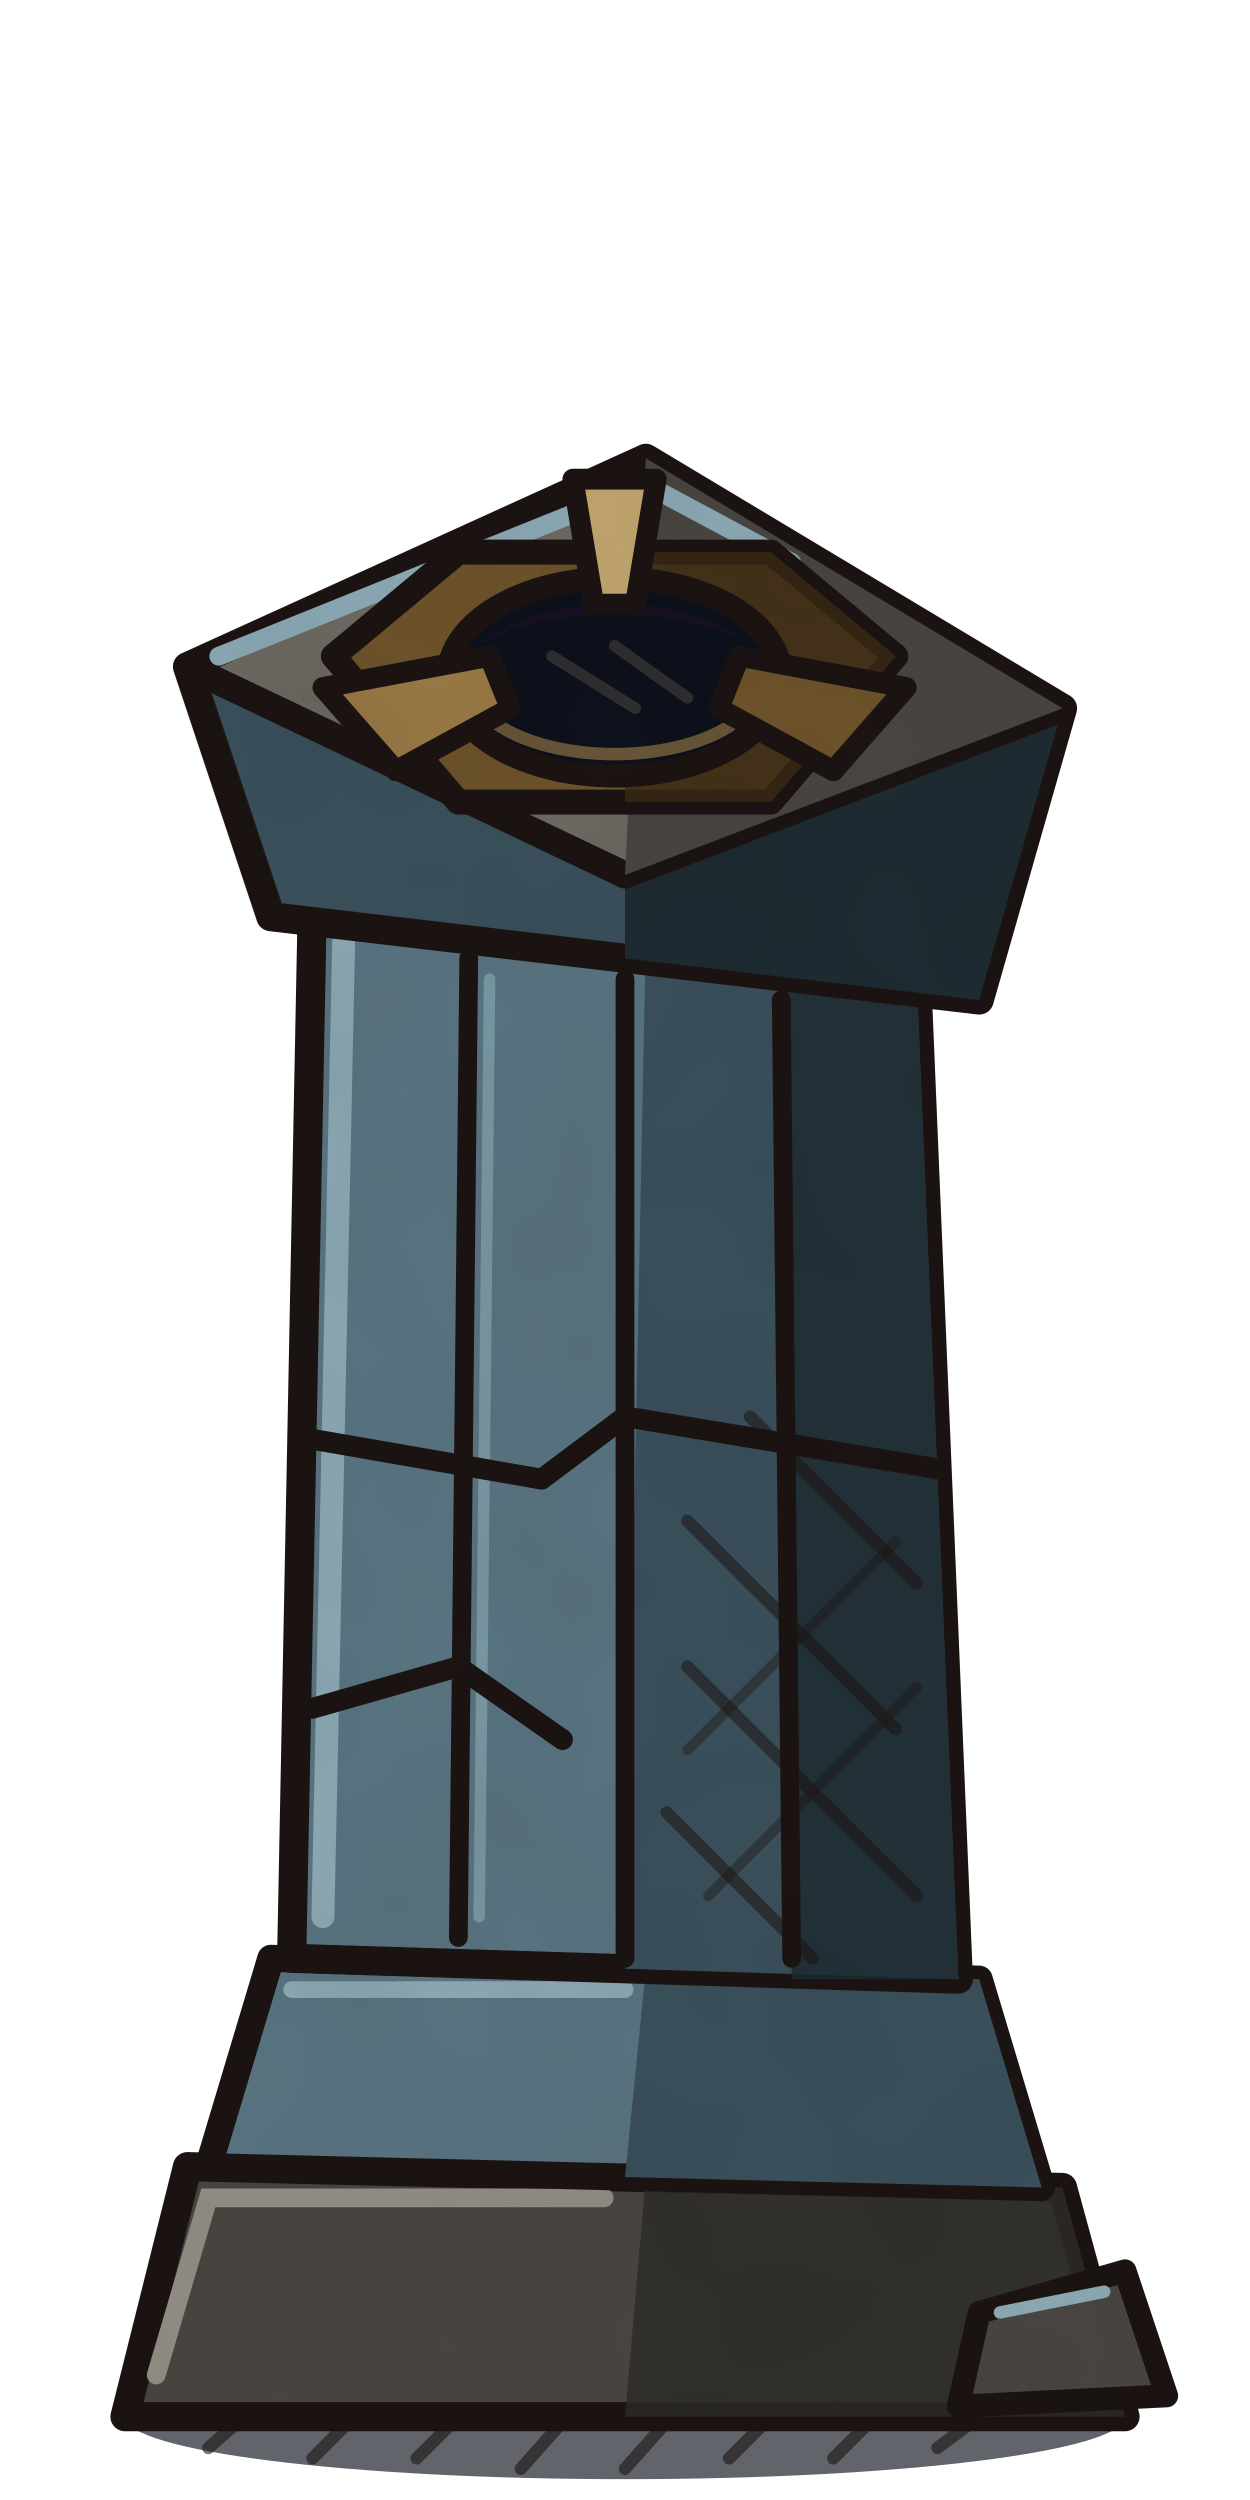
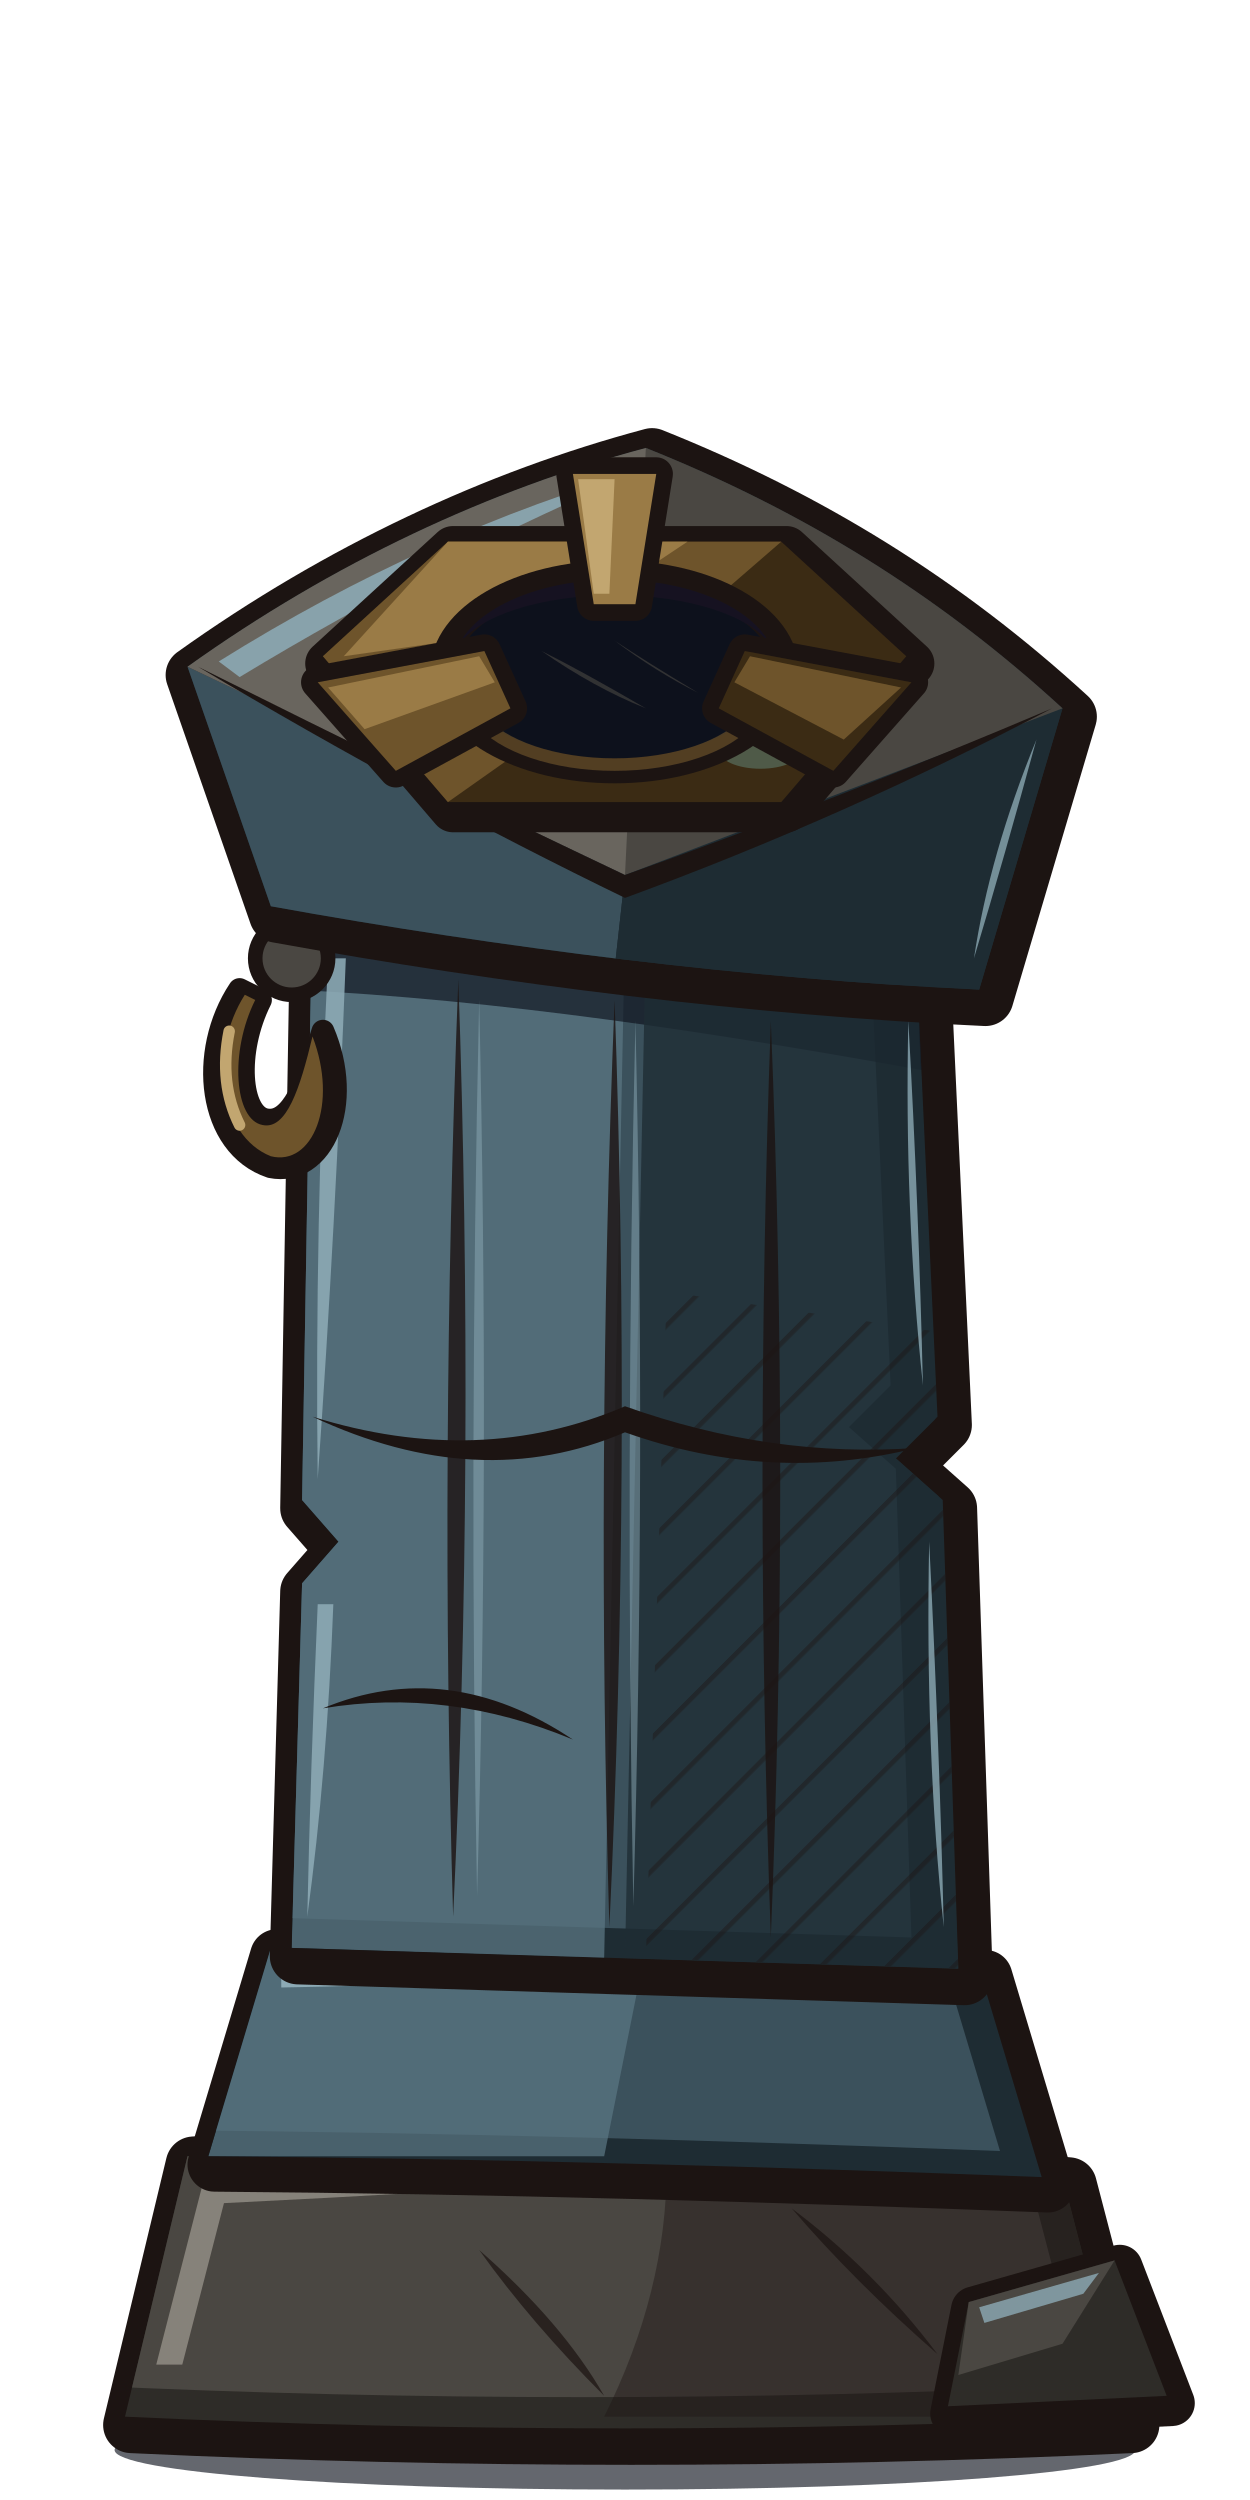
<svg xmlns="http://www.w3.org/2000/svg" class="svg-prop_pillar" viewBox="0 0 120 240" width="120" height="240">
+   <style>
+ .svg-prop_pillar g { transform-box: view-box; }
+ .svg-prop_pillar #pillar_charm { transform-origin: 28px 92px; }
+ .svg-prop_pillar #sheen { opacity: 0; }
+ 
+ /* 待机 3000：0 静止 → 1500 柱侧旧铜挂环极轻摆动（-2.8°）及空槽铜爪微弱冷泽 → 3000 回到静止 */
+ @keyframes svg-prop_pillar-idle-1 {
+   0% { transform: translate(0px,0px) rotate(0deg) scale(1,1); animation-timing-function: ease-in-out; }
+   50% { transform: translate(0px,0px) rotate(-2.8deg) scale(1,1); animation-timing-function: ease-in-out; }
+   100% { transform: translate(0px,0px) rotate(0deg) scale(1,1); }
+ }
+ .svg-prop_pillar:not([data-anim]) #pillar_charm,
+ .svg-prop_pillar[data-anim="idle"] #pillar_charm { animation: svg-prop_pillar-idle-1 3s infinite; }
+ 
+ @keyframes svg-prop_pillar-idle-2 {
+   0% { opacity: 0; animation-timing-function: ease-in-out; }
+   50% { opacity: 1; animation-timing-function: ease-in-out; }
+   100% { opacity: 0; }
+ }
+ .svg-prop_pillar:not([data-anim]) #sheen,
+ .svg-prop_pillar[data-anim="idle"] #sheen { animation: svg-prop_pillar-idle-2 3s infinite; }
+ </style>
  <defs>
-     <filter id="prop_pillar-grunge" filterUnits="userSpaceOnUse" x="0" y="0" width="120" height="240" color-interpolation-filters="sRGB">
-       <feTurbulence type="fractalNoise" baseFrequency="0.065" numOctaves="2" seed="31" result="n" />
-       <feColorMatrix in="n" type="matrix" values="0 0 0 0 0.11  0 0 0 0 0.08  0 0 0 0 0.07  0 0 0 0.09 0" result="grain" />
-       <feComposite in="grain" in2="SourceGraphic" operator="in" result="clippedGrain" />
-       <feBlend mode="multiply" in="SourceGraphic" in2="clippedGrain" />
-     </filter>
+     <pattern id="prop_pillar-h" width="4.5" height="4.5" patternUnits="userSpaceOnUse" patternTransform="rotate(45)">
+       <line x1="0" y1="0" x2="0" y2="4.5" stroke="#1C1412" stroke-width="0.9" />
+     </pattern>
+     <clipPath id="prop_pillar-cbase">
+       <path d="M18,207 C46,205.5 74,206.5 102,209 L108,232 C76,233.5 44,233.5 12,232 Z" />
+     </clipPath>
+     <clipPath id="prop_pillar-cplinth">
+       <path d="M26,187 C48,186 72,186.8 94,189 L100,209 C74,208 46,207.2 20,207 Z" />
+     </clipPath>
+     <clipPath id="prop_pillar-cshaft">
+       <path d="M30,85 L88,93 L90,136 L86,140 L90.5,144 L92,189 L28,187 L29,152 L32.5,148 L29,144 Z" />
+     </clipPath>
+     <clipPath id="prop_pillar-ccap">
+       <path d="M18,64 C32,54 47,47 62,43 C77,49 90,57 102,68 L94,95 C72,94 48,91 26,87 Z" />
+     </clipPath>
  </defs>
  <g id="root">
-     <ellipse cx="60" cy="232" rx="48" ry="6" fill="#0D111C" opacity="0.65" />
-     <path d="M20,235 L28,228 M30,236 L38,228 M40,236 L48,228 M50,237 L58,228 M60,237 L68,228 M70,236 L78,228 M80,236 L88,228 M90,235 L98,229" stroke="#1C1412" stroke-width="1.2" stroke-linecap="round" opacity="0.6" />
-     <g filter="url(#prop_pillar-grunge)">
-       <polygon points="18,208 102,210 108,232 12,232" fill="#4A4742" stroke="#1C1412" stroke-width="2.8" stroke-linejoin="round" />
-       <polygon points="62,209 102,210 108,232 60,232" fill="#2E2C28" opacity="0.82" />
-       <polyline points="15,228 20,211 58,211" fill="none" stroke="#948F86" stroke-width="1.8" stroke-linecap="round" />
-       <polygon points="26,188 94,190 100,210 20,208" fill="#5A7682" stroke="#1C1412" stroke-width="2.6" stroke-linejoin="round" />
-       <polygon points="62,189 94,190 100,210 60,209" fill="#3B515C" />
-       <line x1="28" y1="191" x2="60" y2="191" stroke="#8CAAB5" stroke-width="1.6" stroke-linecap="round" />
-       <polygon points="30,86 88,94 92,190 28,188" fill="#5A7682" stroke="#1C1412" stroke-width="2.8" stroke-linejoin="round" />
-       <polygon points="62,90 88,94 92,190 60,189" fill="#3B515C" />
-       <polygon points="75,92 88,94 92,190 76,190" fill="#1E2C33" opacity="0.85" />
-       <line x1="33" y1="90" x2="31" y2="184" stroke="#8CAAB5" stroke-width="2.2" stroke-linecap="round" />
-       <path d="M45,92 L44,186 M60,94 L60,188 M75,96 L76,188" stroke="#1C1412" stroke-width="1.8" stroke-linecap="round" />
-       <path d="M47,94 L46,184" stroke="#8CAAB5" stroke-width="1.1" stroke-linecap="round" opacity="0.65" />
-       <path d="M29,138 L52,142 L60,136 L90,141 M30,164 L44,160 L54,167" fill="none" stroke="#1C1412" stroke-width="2" stroke-linecap="round" stroke-linejoin="round" />
-       <path d="M66,146 L86,166 M66,160 L88,182 M72,136 L88,152 M64,174 L78,188" stroke="#1C1412" stroke-width="1.2" stroke-linecap="round" opacity="0.55" />
-       <path d="M86,148 L66,168 M88,162 L68,182" stroke="#1C1412" stroke-width="1" stroke-linecap="round" opacity="0.4" />
-       <polygon points="18,64 62,44 102,68 94,96 26,88" fill="#3B515C" stroke="#1C1412" stroke-width="2.8" stroke-linejoin="round" />
-       <polygon points="60,72 102,68 94,96 60,92" fill="#1E2C33" />
-       <polygon points="18,64 62,44 102,68 60,84" fill="#6E6A63" stroke="#1C1412" stroke-width="2.6" stroke-linejoin="round" />
-       <polygon points="62,44 102,68 60,84" fill="#4A4742" />
-       <polyline points="21,63 62,46.5 76,54" fill="none" stroke="#8CAAB5" stroke-width="1.8" stroke-linecap="round" />
-       <g id="empty_socket">
-         <polygon points="44,53 74,53 86,63 74,77 44,77 32,63" fill="#6E542B" stroke="#1C1412" stroke-width="2.4" stroke-linejoin="round" />
-         <polygon points="60,53 74,53 86,63 74,77 60,77" fill="#3B2B14" opacity="0.8" />
-         <ellipse cx="59" cy="65" rx="16" ry="9.5" fill="#0D111C" stroke="#1C1412" stroke-width="2.2" />
-         <path d="M46,62 A15,8 0 0,1 72,62 A15,6 0 0,0 46,62 Z" fill="#161221" />
-         <path d="M47,69 A14,7 0 0,0 71,69" fill="none" stroke="#9A7B46" stroke-width="1.2" opacity="0.65" />
-         <path d="M53,63 L61,68 M59,62 L66,67" stroke="#4A4742" stroke-width="1.1" stroke-linecap="round" opacity="0.55" />
-         <polygon points="55,46 63,46 61,58 57,58" fill="#C2A670" stroke="#1C1412" stroke-width="2" stroke-linejoin="round" />
-         <polygon points="31,66 38,74 49,68 47,63" fill="#9A7B46" stroke="#1C1412" stroke-width="2" stroke-linejoin="round" />
-         <polygon points="87,66 80,74 69,68 71,63" fill="#6E542B" stroke="#1C1412" stroke-width="2" stroke-linejoin="round" />
-       </g>
-       <polygon points="94,222 108,218 112,230 92,231" fill="#4A4742" stroke="#1C1412" stroke-width="2.2" stroke-linejoin="round" />
-       <line x1="96" y1="222" x2="106" y2="220" stroke="#8CAAB5" stroke-width="1.2" stroke-linecap="round" />
+     <ellipse cx="60" cy="235.2" rx="49" ry="3.8" fill="#0D111C" opacity="0.64" />
+     <path d="M18,207 C46,205.5 74,206.5 102,209 L108,232 C76,233.5 44,233.5 12,232 Z" transform="translate(.6 .8)" fill="#1C1412" stroke="#1C1412" stroke-width="5.4" stroke-linejoin="round" />
+     <path d="M18,207 C46,205.5 74,206.5 102,209 L108,232 C76,233.5 44,233.5 12,232 Z" fill="#2E2C28" />
+     <g clip-path="url(#prop_pillar-cbase)">
+       <path d="M18,207 C46,205.5 74,206.5 102,209 L108,232 C76,233.5 44,233.5 12,232 Z" transform="translate(-4 -3)" fill="#4A4742" />
+       <path d="M15,227 L19.5,209.5 Q42,208 64,209 Q42,210.5 21.5,211.5 L17.5,227 Z" fill="#948F86" opacity="0.82" />
+       <path d="M64,208 L102,209 L108,232 H58 C62,224 64,216 64,208 Z" fill="#1C1412" opacity="0.42" />
+     </g>
+     <path d="M46,216 Q54,223 58,230 Q51,223 46,216 Z M76,212 Q84,218 90,226 Q82,219 76,212 Z" fill="#1C1412" opacity="0.72" />
+     <path d="M26,187 C48,186 72,186.8 94,189 L100,209 C74,208 46,207.2 20,207 Z" transform="translate(.6 .8)" fill="#1C1412" stroke="#1C1412" stroke-width="5.2" stroke-linejoin="round" />
+     <path d="M26,187 C48,186 72,186.8 94,189 L100,209 C74,208 46,207.2 20,207 Z" fill="#1E2C33" />
+     <g clip-path="url(#prop_pillar-cplinth)">
+       <path d="M26,187 C48,186 72,186.8 94,189 L100,209 C74,208 46,207.2 20,207 Z" transform="translate(-4 -2.5)" fill="#3B515C" />
+       <path d="M26,187 H62 L58,207 H20 Z" fill="#5A7682" opacity="0.72" />
+       <path d="M27,189.2 Q45,188 62,189 Q45,190.5 27,190.8 Z" fill="#8CAAB5" />
+     </g>
+     <path d="M30,85 L88,93 L90,136 L86,140 L90.5,144 L92,189 L28,187 L29,152 L32.5,148 L29,144 Z" transform="translate(.6 .8)" fill="#1C1412" stroke="#1C1412" stroke-width="5.4" stroke-linejoin="round" />
+     <path d="M30,85 L88,93 L90,136 L86,140 L90.5,144 L92,189 L28,187 L29,152 L32.5,148 L29,144 Z" fill="#1E2C33" />
+     <g clip-path="url(#prop_pillar-cshaft)">
+       <path d="M30,85 L88,93 L90,136 L86,140 L90.5,144 L92,189 L28,187 L29,152 L32.5,148 L29,144 Z" transform="translate(-4.5 -3)" fill="#3B515C" />
+       <path d="M30,85 L60,89 L58,188 L28,187 Z" fill="#5A7682" opacity="0.75" />
+       <path d="M28,84 L90,92 V103 C68,99 48,96 28,95 Z" fill="#0D111C" opacity="0.65" />
+       <path d="M62,90 L88,93 L92,189 L60,188 Z" fill="#1E2C33" opacity="0.78" />
+       <path d="M64,124 L91,128 L92,189 L62,188 Z" fill="url(#prop_pillar-h)" opacity="0.4" />
+       <path d="M31.5,92 Q30.2,118 30.5,142 Q32.2,118 33.2,92 Z M30.5,154 Q29.8,170 29.5,184 Q31.4,170 32,154 Z" fill="#8CAAB5" opacity="0.88" />
+       <path d="M87.2,98 Q88.2,116 88.6,133 Q86.8,116 87.2,98 Z M89.2,148 Q90.2,168 90.6,185 Q88.8,168 89.2,148 Z" fill="#8CAAB5" opacity="0.8" />
+     </g>
+     <path d="M44,94 Q42.2,140 43.5,184 Q45.6,140 44,94 Z M59,96 Q57.2,141 58.5,185 Q60.6,141 59,96 Z M74,98 Q72.4,142 74,186 Q75.8,142 74,98 Z" fill="#1C1412" opacity="0.82" />
+     <path d="M46,96 Q45,140 45.8,182 Q47,140 46,96 Z M61,98 Q60,141 60.8,183 Q62,141 61,98 Z" fill="#8CAAB5" opacity="0.5" />
+     <path d="M30,136 Q46,141 60,135 Q74,140 88,139 Q74,142.5 60,137.5 Q46,143.5 30,136 Z M31,164 Q43,159 55,167 Q43,162 31,164 Z" fill="#1C1412" />
+     <g id="pillar_charm">
+       <circle cx="28" cy="92" r="4.2" fill="#1C1412" />
+       <circle cx="28" cy="92" r="2.8" fill="#4A4742" />
+       <path d="M23,95 C19,101 20,110 26,112 C31,113 34,106 31,99 C29.5,104 28,108 25.5,107.5 C23,107 22.5,101 25,96 Z" fill="#1C1412" stroke="#1C1412" stroke-width="2.2" stroke-linejoin="round" />
+       <path d="M23.5,95.5 C20,101 21,109 26,111 C30,112 32.5,106 30,99.5 C28.8,104.5 27.5,108.5 25.2,108 C22.5,107.5 22,101 24.5,96 Z" fill="#6E542B" />
+       <path d="M22,99 Q21,104 23,108" fill="none" stroke="#C2A670" stroke-width="1.1" stroke-linecap="round" />
+     </g>
+     <path d="M18,64 C32,54 47,47 62,43 C77,49 90,57 102,68 L94,95 C72,94 48,91 26,87 Z" transform="translate(.6 .8)" fill="#1C1412" stroke="#1C1412" stroke-width="5.4" stroke-linejoin="round" />
+     <path d="M18,64 C32,54 47,47 62,43 C77,49 90,57 102,68 L94,95 C72,94 48,91 26,87 Z" fill="#1E2C33" />
+     <g clip-path="url(#prop_pillar-ccap)">
+       <path d="M18,64 L60,84 L59,93 L26,87 Z" fill="#3B515C" />
+       <path d="M60,84 L102,68 L94,95 L59,93 Z" fill="#1E2C33" />
+       <path d="M18,64 C32,54 47,47 62,43 C77,49 90,57 102,68 L60,84 Z" fill="#4A4742" />
+       <path d="M18,64 C32,54 47,47 62,43 L60,84 Z" fill="#6E6A63" opacity="0.85" />
+       <path d="M21,63.5 Q41,51 62,45 Q42,53.5 23,65 Z" fill="#8CAAB5" opacity="0.88" />
+       <path d="M99.5,71 Q96.5,82 93.5,92 Q95,82 99.5,71 Z" fill="#8CAAB5" opacity="0.78" />
+     </g>
+     <path d="M19,64 Q40,74.5 60,84 Q81,76.5 101,68 Q81,78.5 60,86.2 Q40,76.5 19,64 Z" fill="#1C1412" />
+     <g id="empty_socket">
+       <polygon points="43,52 75,52 87,63 75,77 43,77 31,63" transform="translate(.5 .7)" fill="#1C1412" stroke="#1C1412" stroke-width="4.4" stroke-linejoin="round" />
+       <polygon points="43,52 75,52 87,63 75,77 43,77 31,63" fill="#3B2B14" />
+       <polygon points="43,52 75,52 60,65 43,77 31,63" fill="#6E542B" />
+       <polygon points="43,52 66,52 54,60 33,63" fill="#9A7B46" />
+       <ellipse cx="73" cy="72" rx="4" ry="1.8" fill="#5F8272" opacity="0.55" />
+       <ellipse cx="59" cy="64.5" rx="16.5" ry="9.5" fill="#0D111C" stroke="#1C1412" stroke-width="2.4" />
+       <path d="M44,62 A15.5,8.5 0 0,1 74,62 A15.5,6.5 0 0,0 44,62 Z" fill="#161221" />
+       <path d="M46,69 A14,7 0 0,0 72,69" fill="none" stroke="#6E542B" stroke-width="1.2" opacity="0.65" />
+       <path d="M52,62.5 Q57,66 62,68 Q56,64.5 52,62.5 Z M59,61.5 Q63,64.5 67,66.5 Q62,63.5 59,61.5 Z" fill="#4A4742" opacity="0.6" />
+       <path d="M55,45.5 H63 L61,58 H57 Z" fill="#1C1412" stroke="#1C1412" stroke-width="3.2" stroke-linejoin="round" />
+       <path d="M55,45.5 H63 L61,58 H57 Z" fill="#9A7B46" />
+       <path d="M55.5,46 H59 L58.5,57 H57 Z" fill="#C2A670" />
+       <path d="M30.5,65.5 L38,74 L49,68 L46.5,62.5 Z" fill="#1C1412" stroke="#1C1412" stroke-width="3.2" stroke-linejoin="round" />
+       <path d="M30.5,65.5 L38,74 L49,68 L46.5,62.5 Z" fill="#6E542B" />
+       <path d="M31.5,66 L46,63 L47.5,65.5 L35,70 Z" fill="#9A7B46" />
+       <path d="M87.5,65.5 L80,74 L69,68 L71.5,62.5 Z" fill="#1C1412" stroke="#1C1412" stroke-width="3.2" stroke-linejoin="round" />
+       <path d="M87.5,65.5 L80,74 L69,68 L71.5,62.5 Z" fill="#3B2B14" />
+       <path d="M86.5,66 L72,63 L70.5,65.5 L81,71 Z" fill="#6E542B" />
+     </g>
+     <path d="M93,221 L107,217 L112,230 L91,231 Z" transform="translate(.5 .7)" fill="#1C1412" stroke="#1C1412" stroke-width="4.4" stroke-linejoin="round" />
+     <path d="M93,221 L107,217 L112,230 L91,231 Z" fill="#2E2C28" />
+     <path d="M93,221 L107,217 L102,225 L92,228 Z" fill="#4A4742" />
+     <path d="M94,221.5 L105.5,218.2 L104,220.2 L94.5,223 Z" fill="#8CAAB5" opacity="0.8" />
+     <g id="sheen">
+       <path d="M55.5,46 H59 L58.5,53 H56.5 Z M32,66 L44,63.5 L44.5,65 L34,68.5 Z" fill="#DDCB9A" opacity="0.45" />
+       <path d="M22,63 Q41,51.5 61,45.5 Q42,53.5 23.5,64.5 Z" fill="#8CAAB5" opacity="0.35" />
    </g>
  </g>
</svg>
